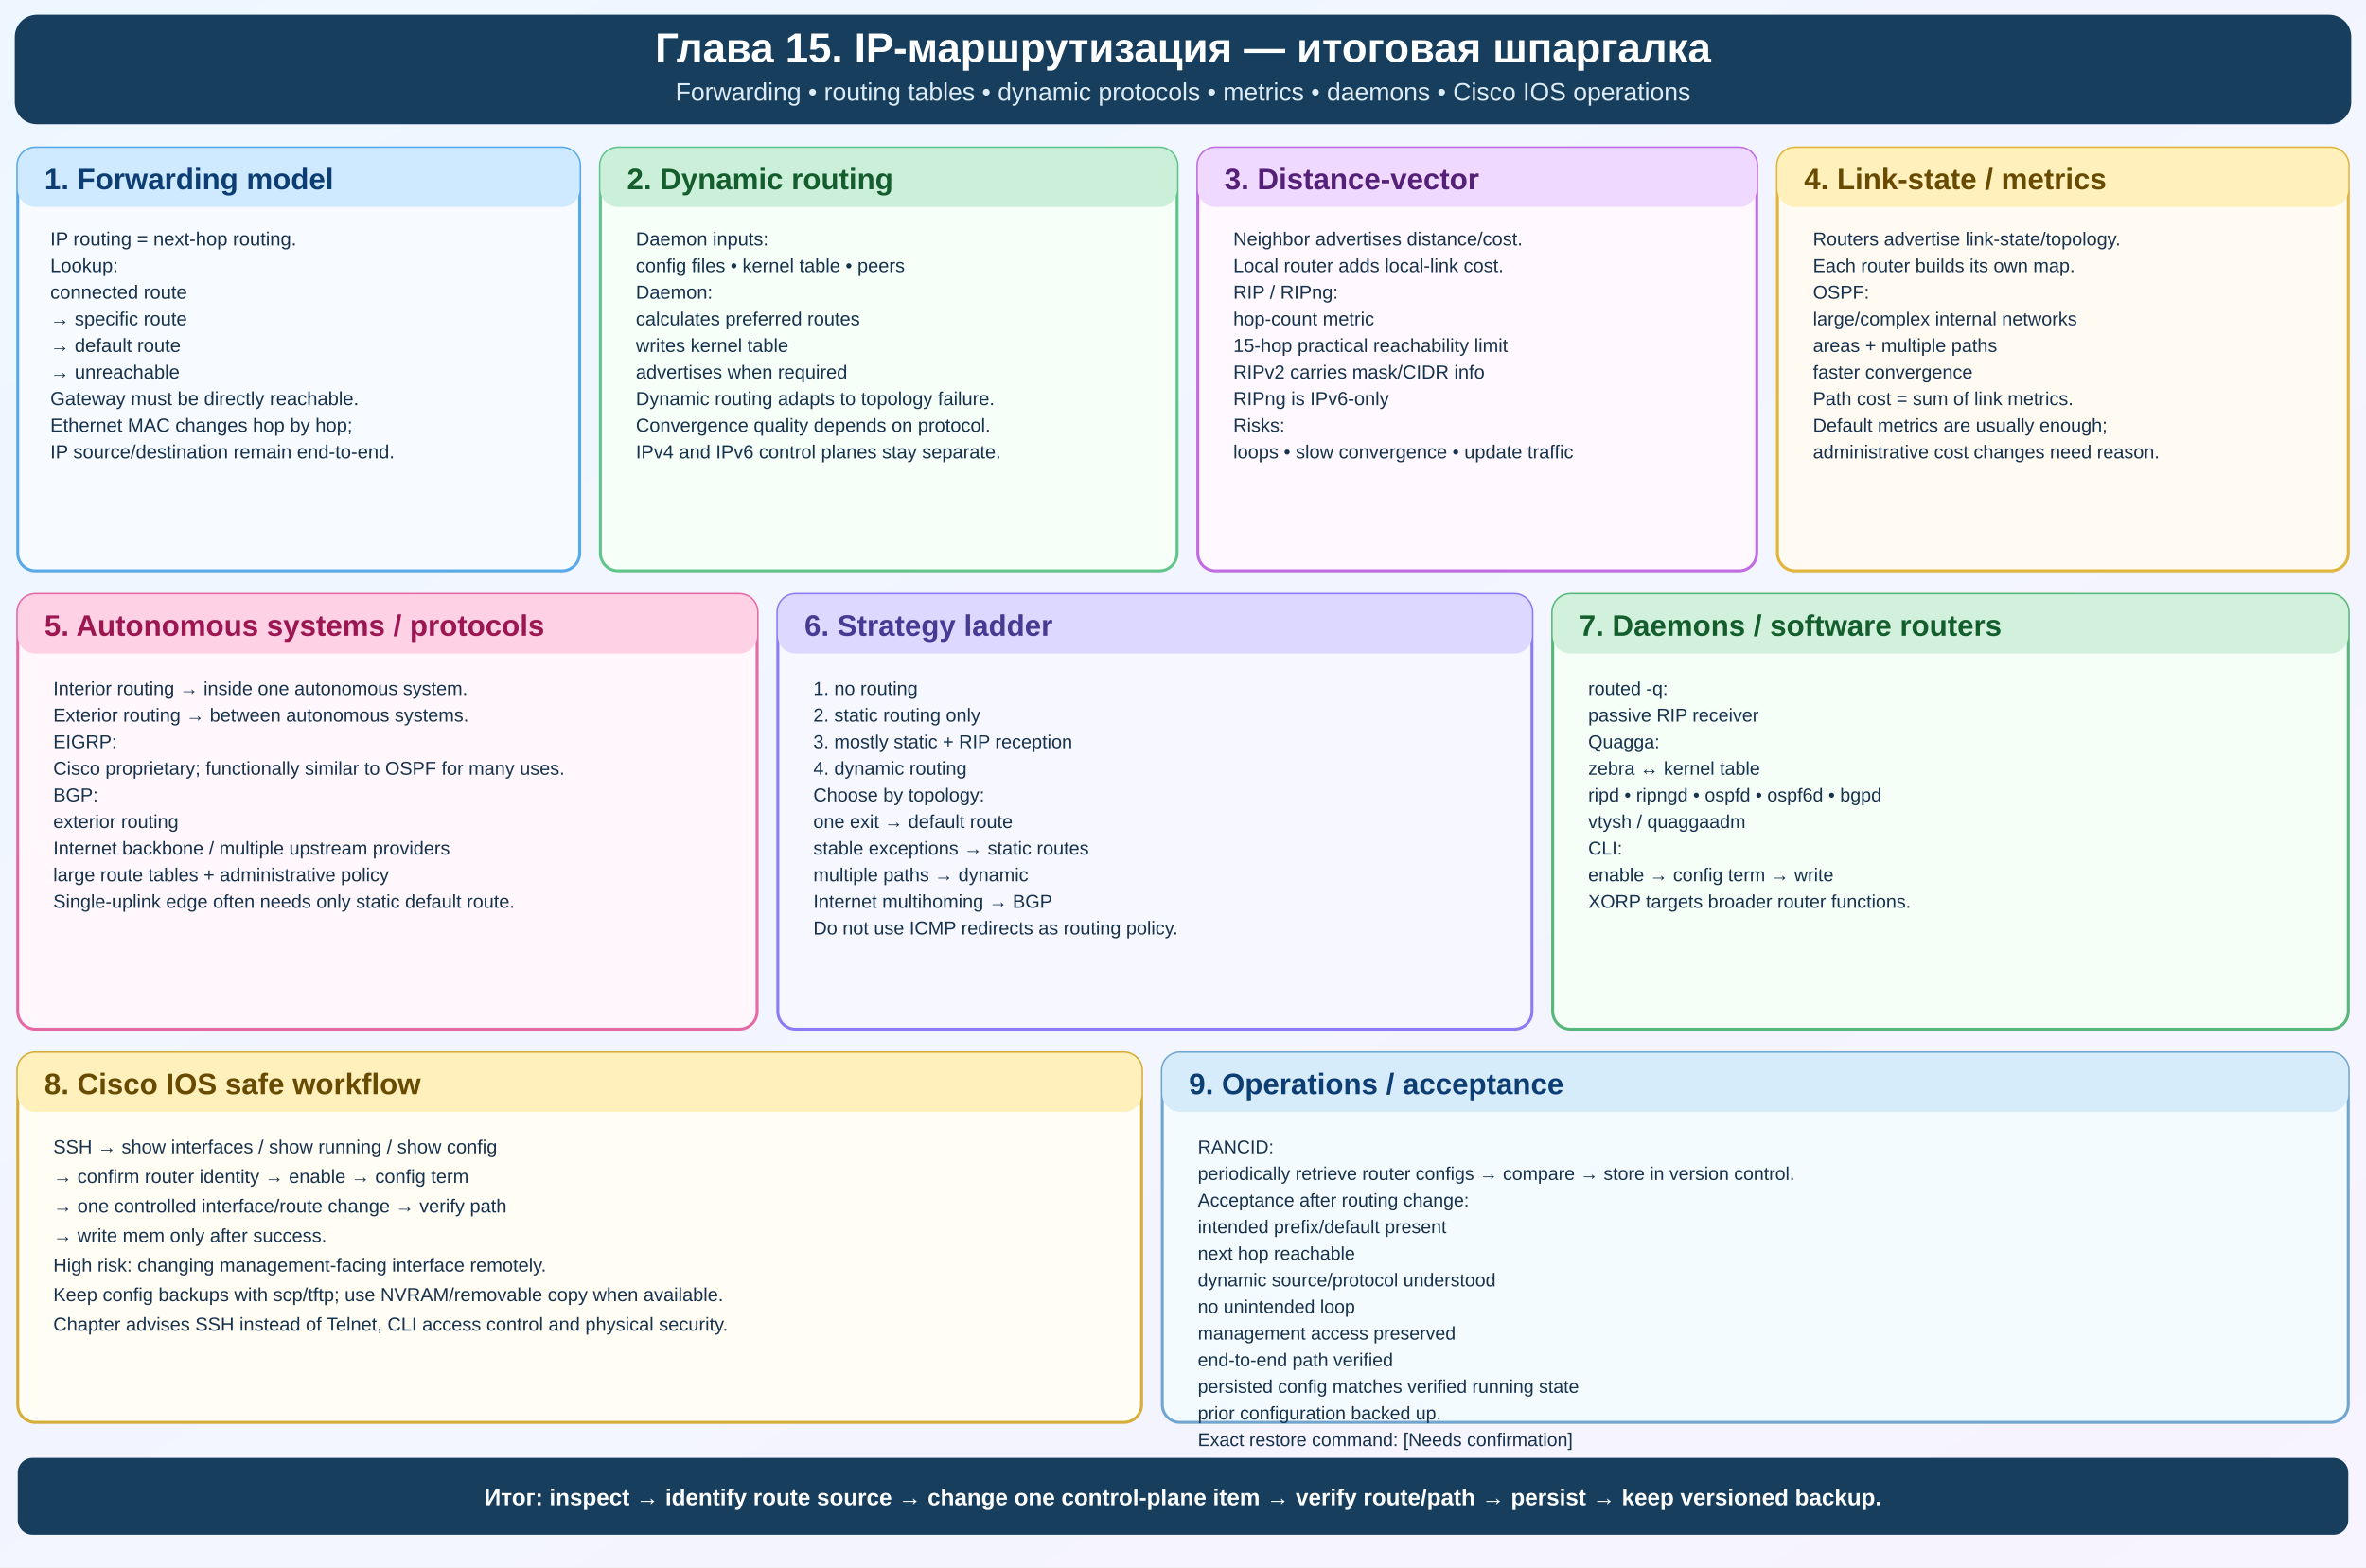
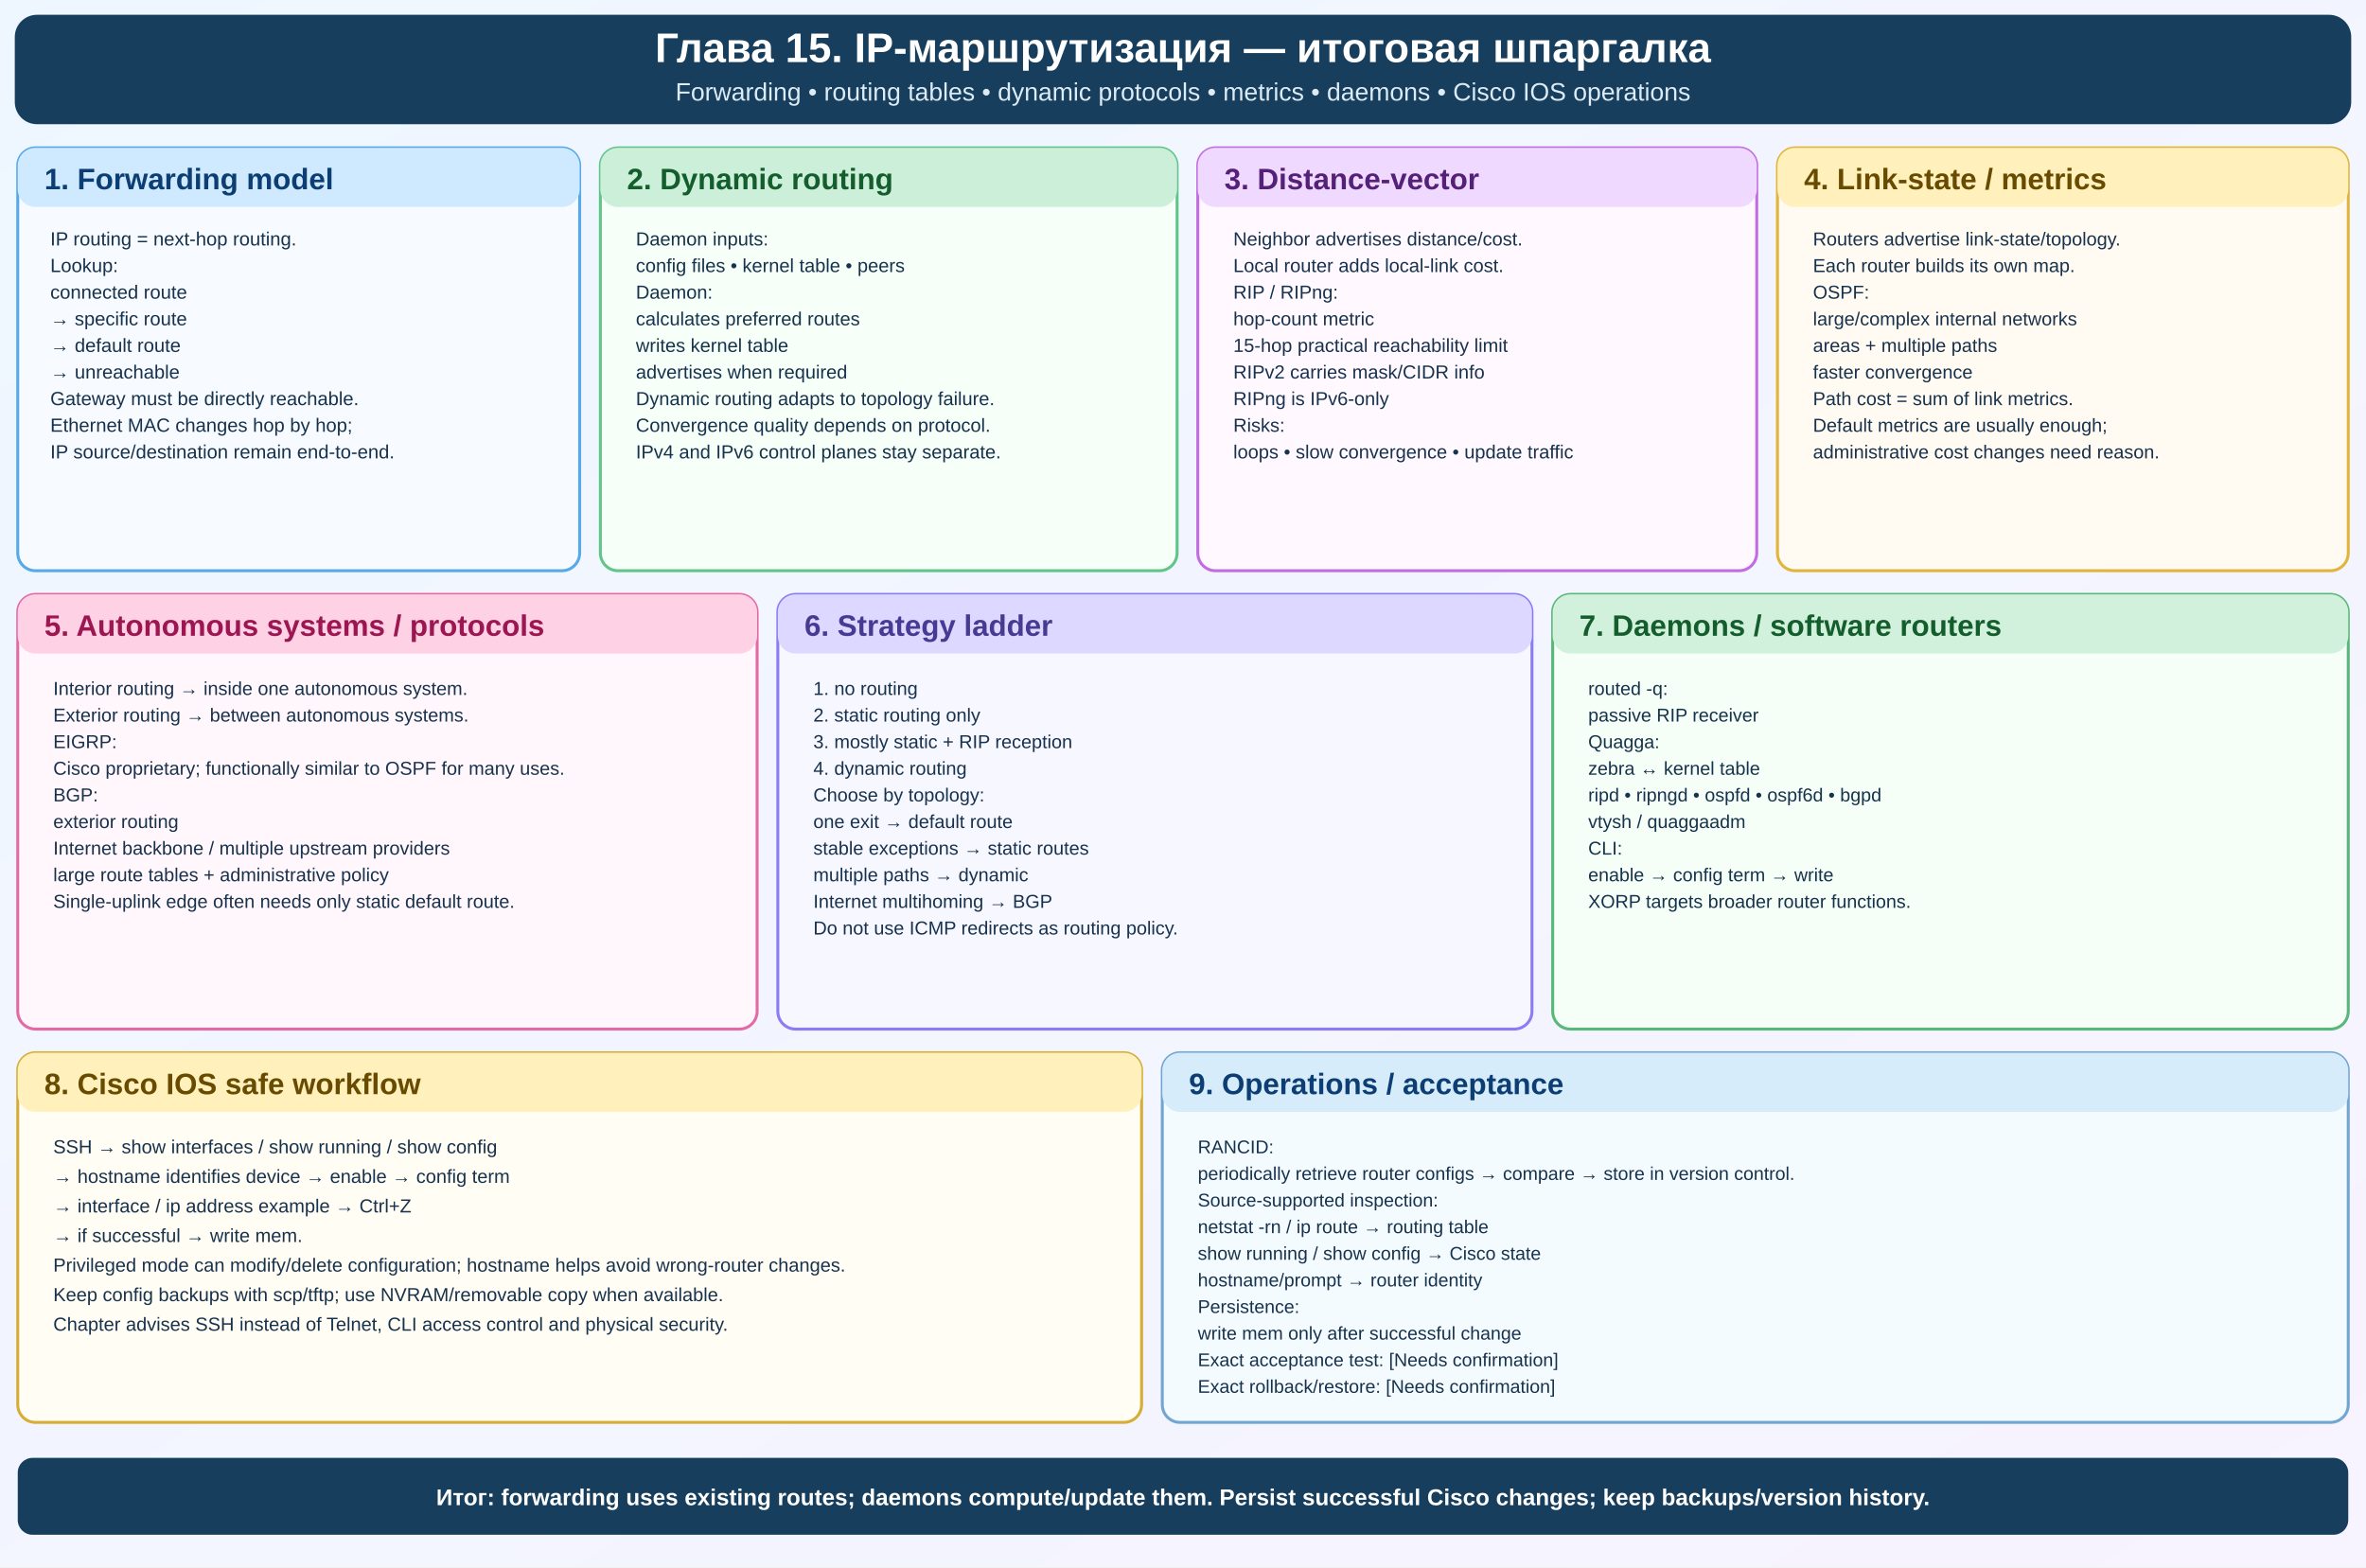
<svg xmlns="http://www.w3.org/2000/svg" width="1600" height="1060" viewBox="0 0 1600 1060">
  <defs>
    <linearGradient id="bg2" x1="0" y1="0" x2="1" y2="1">
      <stop offset="0" stop-color="#eef7ff" />
      <stop offset="1" stop-color="#f7f3ff" />
    </linearGradient>
  </defs>
  <rect width="1600" height="1060" fill="url(#bg2)" />
  <rect x="10" y="10" width="1580" height="74" rx="15" fill="#173e5c" stroke="#173e5c" stroke-width="0" />
  <text x="800" y="42" font-family="Arial, sans-serif" font-size="28" font-weight="700" fill="#fff" text-anchor="middle">Глава 15. IP-маршрутизация — итоговая шпаргалка</text>
  <text x="800" y="68" font-family="Arial, sans-serif" font-size="17" font-weight="400" fill="#dcebf5" text-anchor="middle">Forwarding • routing tables • dynamic protocols • metrics • daemons • Cisco IOS operations</text>
  <rect x="12" y="100" width="380" height="286" rx="12" fill="#f7fbff" stroke="#57a9e8" stroke-width="2" />
  <rect x="12" y="100" width="380" height="40" rx="12" fill="#cfeaff" stroke="#57a9e8" stroke-width="0" />
  <text x="30" y="128" font-family="Arial, sans-serif" font-size="20" font-weight="700" fill="#0c3e74" text-anchor="start">1. Forwarding model</text>
  <text x="34" y="166" font-family="Arial, sans-serif" font-size="12.9" font-weight="400" fill="#17324d">
    <tspan x="34" dy="0">IP routing = next-hop routing.</tspan>
    <tspan x="34" dy="18" />
    <tspan x="34" dy="18">Lookup:</tspan>
    <tspan x="34" dy="18">connected route</tspan>
    <tspan x="34" dy="18">→ specific route</tspan>
    <tspan x="34" dy="18">→ default route</tspan>
    <tspan x="34" dy="18">→ unreachable</tspan>
    <tspan x="34" dy="18" />
    <tspan x="34" dy="18">Gateway must be directly reachable.</tspan>
    <tspan x="34" dy="18" />
    <tspan x="34" dy="18">Ethernet MAC changes hop by hop;</tspan>
    <tspan x="34" dy="18">IP source/destination remain end-to-end.</tspan>
  </text>
  <rect x="406" y="100" width="390" height="286" rx="12" fill="#f6fff8" stroke="#61c58a" stroke-width="2" />
  <rect x="406" y="100" width="390" height="40" rx="12" fill="#ccefd9" stroke="#61c58a" stroke-width="0" />
  <text x="424" y="128" font-family="Arial, sans-serif" font-size="20" font-weight="700" fill="#145d2d" text-anchor="start">2. Dynamic routing</text>
  <text x="430" y="166" font-family="Arial, sans-serif" font-size="12.8" font-weight="400" fill="#17324d">
    <tspan x="430" dy="0">Daemon inputs:</tspan>
    <tspan x="430" dy="18">config files • kernel table • peers</tspan>
    <tspan x="430" dy="18" />
    <tspan x="430" dy="18">Daemon:</tspan>
    <tspan x="430" dy="18">calculates preferred routes</tspan>
    <tspan x="430" dy="18">writes kernel table</tspan>
    <tspan x="430" dy="18">advertises when required</tspan>
    <tspan x="430" dy="18" />
    <tspan x="430" dy="18">Dynamic routing adapts to topology failure.</tspan>
    <tspan x="430" dy="18">Convergence quality depends on protocol.</tspan>
    <tspan x="430" dy="18" />
    <tspan x="430" dy="18">IPv4 and IPv6 control planes stay separate.</tspan>
  </text>
  <rect x="810" y="100" width="378" height="286" rx="12" fill="#fff9ff" stroke="#c16ce2" stroke-width="2" />
  <rect x="810" y="100" width="378" height="40" rx="12" fill="#f0d9ff" stroke="#c16ce2" stroke-width="0" />
  <text x="828" y="128" font-family="Arial, sans-serif" font-size="20" font-weight="700" fill="#552078" text-anchor="start">3. Distance-vector</text>
  <text x="834" y="166" font-family="Arial, sans-serif" font-size="12.8" font-weight="400" fill="#17324d">
    <tspan x="834" dy="0">Neighbor advertises distance/cost.</tspan>
    <tspan x="834" dy="18">Local router adds local-link cost.</tspan>
    <tspan x="834" dy="18" />
    <tspan x="834" dy="18">RIP / RIPng:</tspan>
    <tspan x="834" dy="18">hop-count metric</tspan>
    <tspan x="834" dy="18">15-hop practical reachability limit</tspan>
    <tspan x="834" dy="18">RIPv2 carries mask/CIDR info</tspan>
    <tspan x="834" dy="18">RIPng is IPv6-only</tspan>
    <tspan x="834" dy="18" />
    <tspan x="834" dy="18">Risks:</tspan>
    <tspan x="834" dy="18">loops • slow convergence • update traffic</tspan>
  </text>
  <rect x="1202" y="100" width="386" height="286" rx="12" fill="#fffaf2" stroke="#e1b53b" stroke-width="2" />
  <rect x="1202" y="100" width="386" height="40" rx="12" fill="#fff0bc" stroke="#e1b53b" stroke-width="0" />
  <text x="1220" y="128" font-family="Arial, sans-serif" font-size="20" font-weight="700" fill="#684b00" text-anchor="start">4. Link-state / metrics</text>
  <text x="1226" y="166" font-family="Arial, sans-serif" font-size="12.7" font-weight="400" fill="#17324d">
    <tspan x="1226" dy="0">Routers advertise link-state/topology.</tspan>
    <tspan x="1226" dy="18">Each router builds its own map.</tspan>
    <tspan x="1226" dy="18" />
    <tspan x="1226" dy="18">OSPF:</tspan>
    <tspan x="1226" dy="18">large/complex internal networks</tspan>
    <tspan x="1226" dy="18">areas + multiple paths</tspan>
    <tspan x="1226" dy="18">faster convergence</tspan>
    <tspan x="1226" dy="18" />
    <tspan x="1226" dy="18">Path cost = sum of link metrics.</tspan>
    <tspan x="1226" dy="18">Default metrics are usually enough;</tspan>
    <tspan x="1226" dy="18">administrative cost changes need reason.</tspan>
  </text>
  <rect x="12" y="402" width="500" height="294" rx="12" fill="#fff7fb" stroke="#e46aa6" stroke-width="2" />
  <rect x="12" y="402" width="500" height="40" rx="12" fill="#ffd1e5" stroke="#e46aa6" stroke-width="0" />
  <text x="30" y="430" font-family="Arial, sans-serif" font-size="20" font-weight="700" fill="#9c1651" text-anchor="start">5. Autonomous systems / protocols</text>
  <text x="36" y="470" font-family="Arial, sans-serif" font-size="12.7" font-weight="400" fill="#17324d">
    <tspan x="36" dy="0">Interior routing → inside one autonomous system.</tspan>
    <tspan x="36" dy="18">Exterior routing → between autonomous systems.</tspan>
    <tspan x="36" dy="18" />
    <tspan x="36" dy="18">EIGRP:</tspan>
    <tspan x="36" dy="18">Cisco proprietary; functionally similar to OSPF for many uses.</tspan>
    <tspan x="36" dy="18" />
    <tspan x="36" dy="18">BGP:</tspan>
    <tspan x="36" dy="18">exterior routing</tspan>
    <tspan x="36" dy="18">Internet backbone / multiple upstream providers</tspan>
    <tspan x="36" dy="18">large route tables + administrative policy</tspan>
    <tspan x="36" dy="18" />
    <tspan x="36" dy="18">Single-uplink edge often needs only static default route.</tspan>
  </text>
  <rect x="526" y="402" width="510" height="294" rx="12" fill="#f7f7ff" stroke="#8b7cf6" stroke-width="2" />
  <rect x="526" y="402" width="510" height="40" rx="12" fill="#ddd8ff" stroke="#8b7cf6" stroke-width="0" />
  <text x="544" y="430" font-family="Arial, sans-serif" font-size="20" font-weight="700" fill="#463a93" text-anchor="start">6. Strategy ladder</text>
  <text x="550" y="470" font-family="Arial, sans-serif" font-size="12.7" font-weight="400" fill="#17324d">
    <tspan x="550" dy="0">1. no routing</tspan>
    <tspan x="550" dy="18">2. static routing only</tspan>
    <tspan x="550" dy="18">3. mostly static + RIP reception</tspan>
    <tspan x="550" dy="18">4. dynamic routing</tspan>
    <tspan x="550" dy="18" />
    <tspan x="550" dy="18">Choose by topology:</tspan>
    <tspan x="550" dy="18">one exit → default route</tspan>
    <tspan x="550" dy="18">stable exceptions → static routes</tspan>
    <tspan x="550" dy="18">multiple paths → dynamic</tspan>
    <tspan x="550" dy="18">Internet multihoming → BGP</tspan>
    <tspan x="550" dy="18" />
    <tspan x="550" dy="18">Do not use ICMP redirects as routing policy.</tspan>
  </text>
  <rect x="1050" y="402" width="538" height="294" rx="12" fill="#f5fff7" stroke="#58b879" stroke-width="2" />
  <rect x="1050" y="402" width="538" height="40" rx="12" fill="#d2f1dc" stroke="#58b879" stroke-width="0" />
  <text x="1068" y="430" font-family="Arial, sans-serif" font-size="20" font-weight="700" fill="#145d2d" text-anchor="start">7. Daemons / software routers</text>
  <text x="1074" y="470" font-family="Arial, sans-serif" font-size="12.6" font-weight="400" fill="#17324d">
    <tspan x="1074" dy="0">routed -q:</tspan>
    <tspan x="1074" dy="18">passive RIP receiver</tspan>
    <tspan x="1074" dy="18" />
    <tspan x="1074" dy="18">Quagga:</tspan>
    <tspan x="1074" dy="18">zebra ↔ kernel table</tspan>
    <tspan x="1074" dy="18">ripd • ripngd • ospfd • ospf6d • bgpd</tspan>
    <tspan x="1074" dy="18">vtysh / quaggaadm</tspan>
    <tspan x="1074" dy="18" />
    <tspan x="1074" dy="18">CLI:</tspan>
    <tspan x="1074" dy="18">enable → config term → write</tspan>
    <tspan x="1074" dy="18" />
    <tspan x="1074" dy="18">XORP targets broader router functions.</tspan>
  </text>
  <rect x="12" y="712" width="760" height="250" rx="12" fill="#fffdf4" stroke="#d5ad37" stroke-width="2" />
  <rect x="12" y="712" width="760" height="40" rx="12" fill="#fff0bc" stroke="#d5ad37" stroke-width="0" />
  <text x="30" y="740" font-family="Arial, sans-serif" font-size="20" font-weight="700" fill="#684b00" text-anchor="start">8. Cisco IOS safe workflow</text>
  <text x="36" y="780" font-family="Arial, sans-serif" font-size="12.8" font-weight="400" fill="#17324d">
    <tspan x="36" dy="0">SSH → show interfaces / show running / show config</tspan>
-     <tspan x="36" dy="20">→ confirm router identity → enable → config term</tspan>
-     <tspan x="36" dy="20">→ one controlled interface/route change → verify path</tspan>
-     <tspan x="36" dy="20">→ write mem only after success.</tspan>
+     <tspan x="36" dy="20">→ hostname identifies device → enable → config term</tspan>
+     <tspan x="36" dy="20">→ interface / ip address example → Ctrl+Z</tspan>
+     <tspan x="36" dy="20">→ if successful → write mem.</tspan>
    <tspan x="36" dy="20" />
-     <tspan x="36" dy="20">High risk: changing management-facing interface remotely.</tspan>
+     <tspan x="36" dy="20">Privileged mode can modify/delete configuration; hostname helps avoid wrong-router changes.</tspan>
    <tspan x="36" dy="20">Keep config backups with scp/tftp; use NVRAM/removable copy when available.</tspan>
    <tspan x="36" dy="20">Chapter advises SSH instead of Telnet, CLI access control and physical security.</tspan>
  </text>
  <rect x="786" y="712" width="802" height="250" rx="12" fill="#f4fbff" stroke="#71a6d2" stroke-width="2" />
  <rect x="786" y="712" width="802" height="40" rx="12" fill="#d7ecfb" stroke="#71a6d2" stroke-width="0" />
  <text x="804" y="740" font-family="Arial, sans-serif" font-size="20" font-weight="700" fill="#0c3e74" text-anchor="start">9. Operations / acceptance</text>
  <text x="810" y="780" font-family="Arial, sans-serif" font-size="12.5" font-weight="400" fill="#17324d">
    <tspan x="810" dy="0">RANCID:</tspan>
    <tspan x="810" dy="18">periodically retrieve router configs → compare → store in version control.</tspan>
    <tspan x="810" dy="18" />
-     <tspan x="810" dy="18">Acceptance after routing change:</tspan>
-     <tspan x="810" dy="18">intended prefix/default present</tspan>
-     <tspan x="810" dy="18">next hop reachable</tspan>
-     <tspan x="810" dy="18">dynamic source/protocol understood</tspan>
-     <tspan x="810" dy="18">no unintended loop</tspan>
-     <tspan x="810" dy="18">management access preserved</tspan>
-     <tspan x="810" dy="18">end-to-end path verified</tspan>
-     <tspan x="810" dy="18">persisted config matches verified running state</tspan>
-     <tspan x="810" dy="18">prior configuration backed up.</tspan>
+     <tspan x="810" dy="18">Source-supported inspection:</tspan>
+     <tspan x="810" dy="18">netstat -rn / ip route → routing table</tspan>
+     <tspan x="810" dy="18">show running / show config → Cisco state</tspan>
+     <tspan x="810" dy="18">hostname/prompt → router identity</tspan>
    <tspan x="810" dy="18" />
-     <tspan x="810" dy="18">Exact restore command: [Needs confirmation]</tspan>
+     <tspan x="810" dy="18">Persistence:</tspan>
+     <tspan x="810" dy="18">write mem only after successful change</tspan>
+     <tspan x="810" dy="18" />
+     <tspan x="810" dy="18">Exact acceptance test: [Needs confirmation]</tspan>
+     <tspan x="810" dy="18">Exact rollback/restore: [Needs confirmation]</tspan>
  </text>
  <rect x="12" y="986" width="1576" height="52" rx="10" fill="#173e5c" stroke="#173e5c" stroke-width="0" />
-   <text x="800" y="1018" font-family="Arial, sans-serif" font-size="15.5" font-weight="700" fill="#fff" text-anchor="middle">Итог: inspect → identify route source → change one control-plane item → verify route/path → persist → keep versioned backup.</text>
+   <text x="800" y="1018" font-family="Arial, sans-serif" font-size="15.5" font-weight="700" fill="#fff" text-anchor="middle">Итог: forwarding uses existing routes; daemons compute/update them. Persist successful Cisco changes; keep backups/version history.</text>
</svg>
